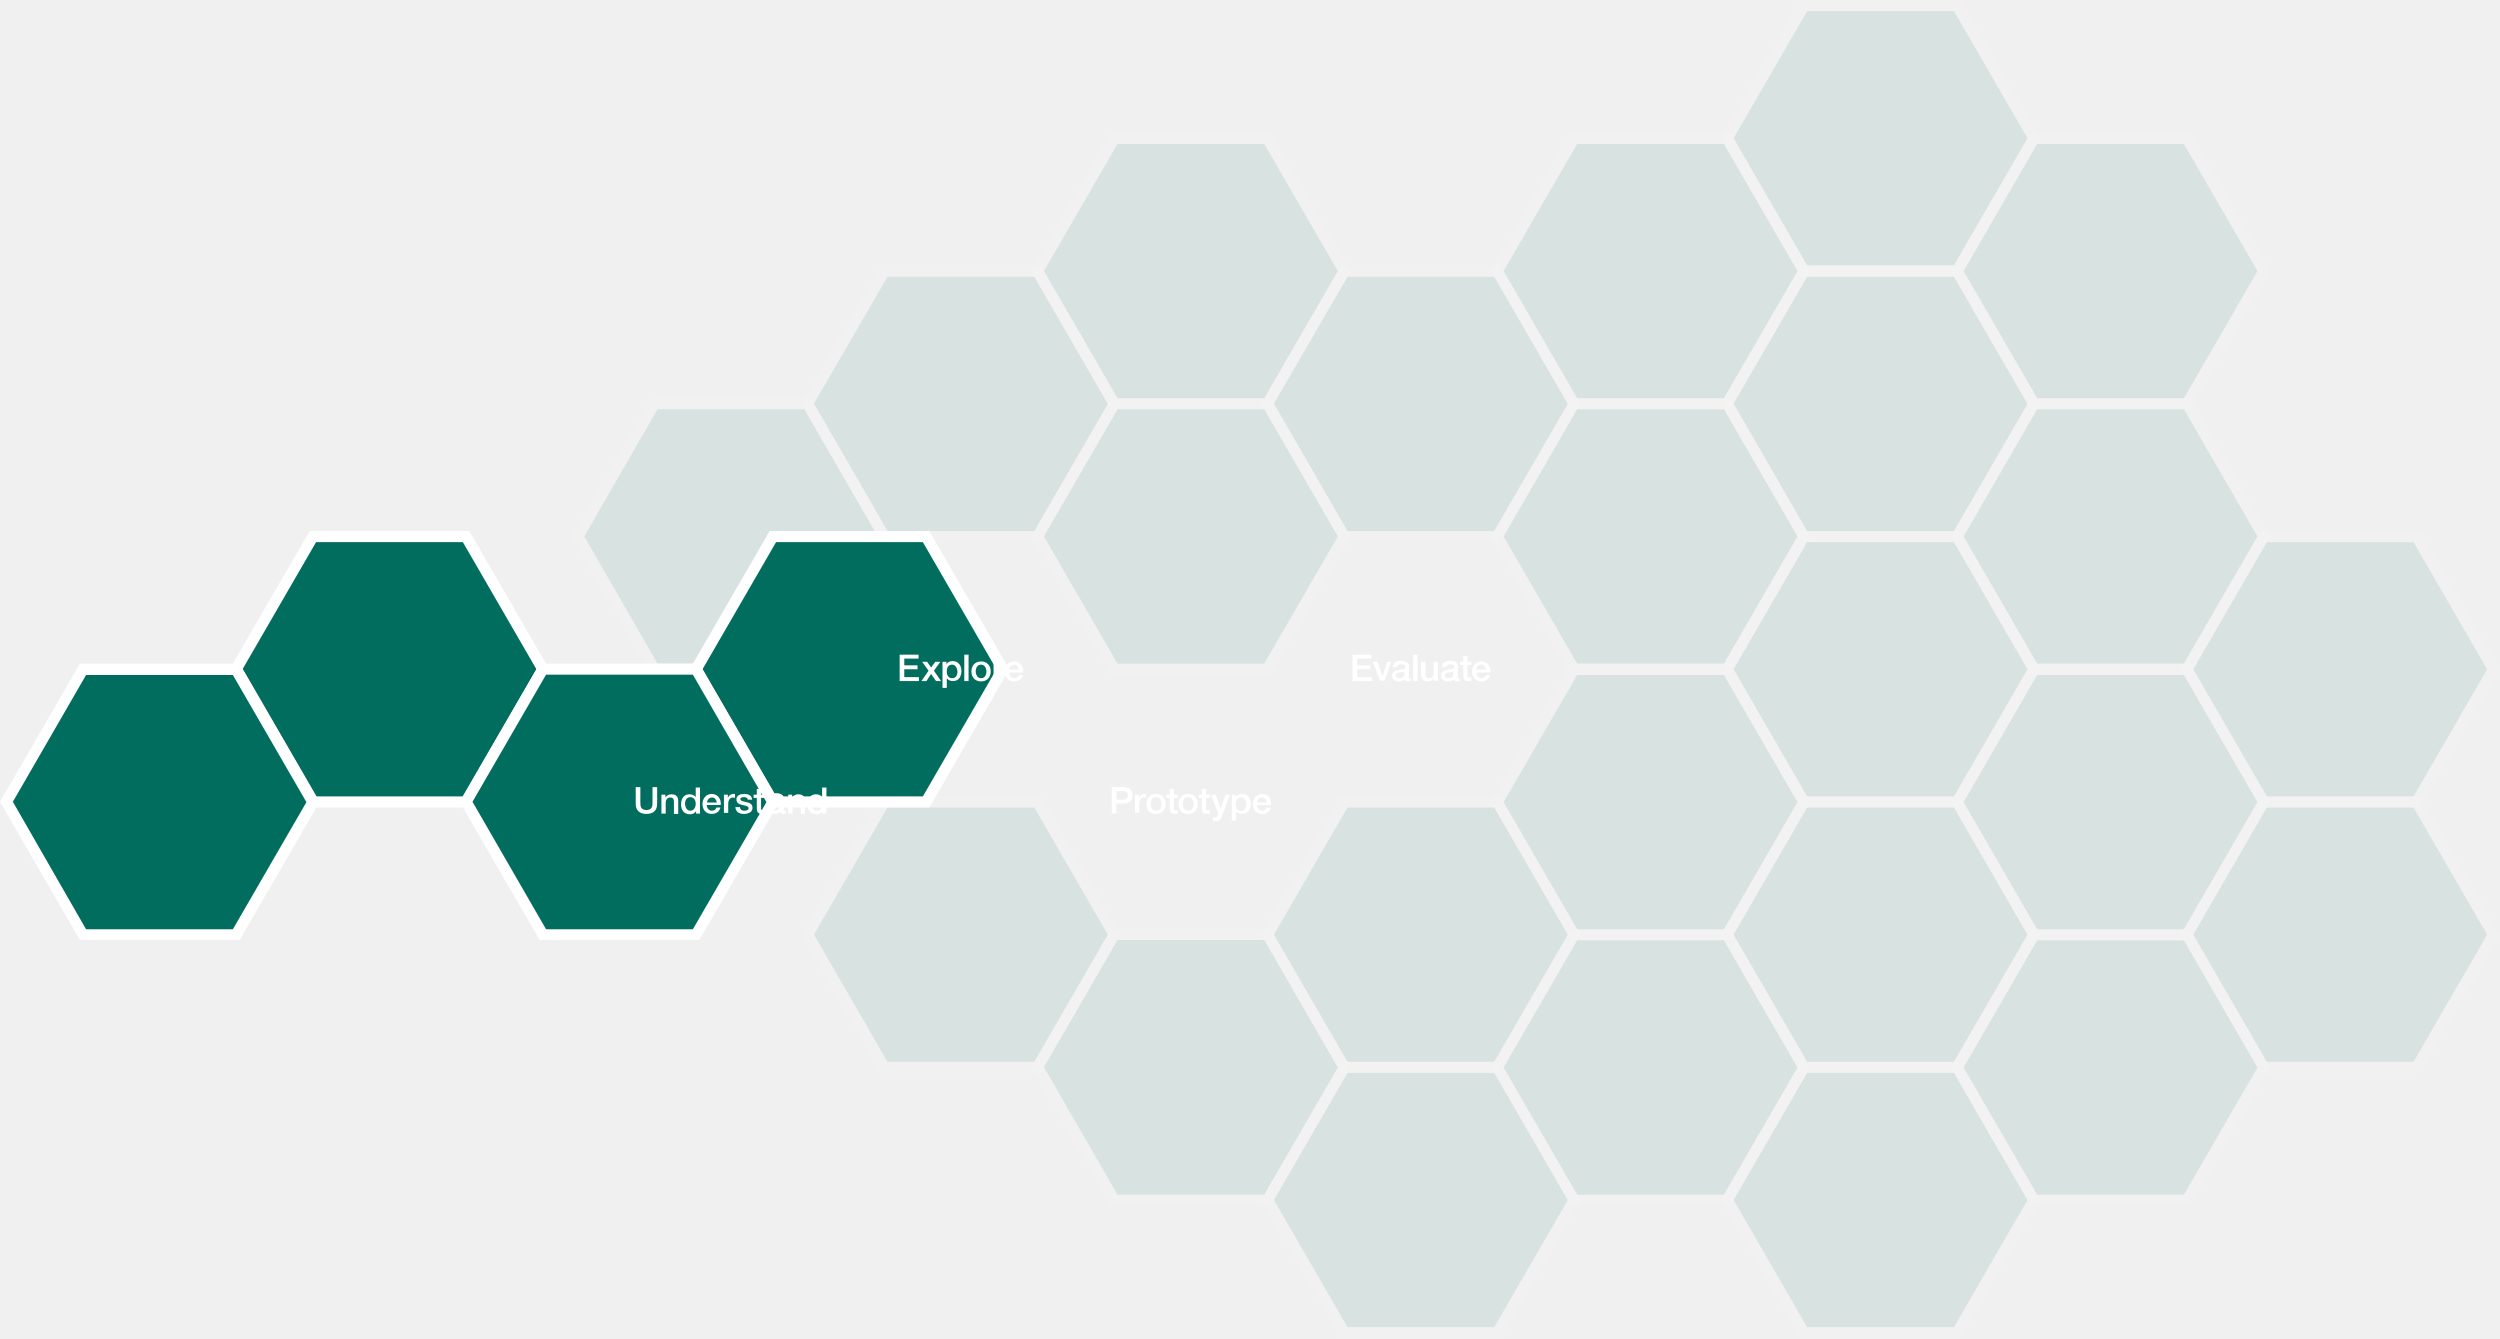
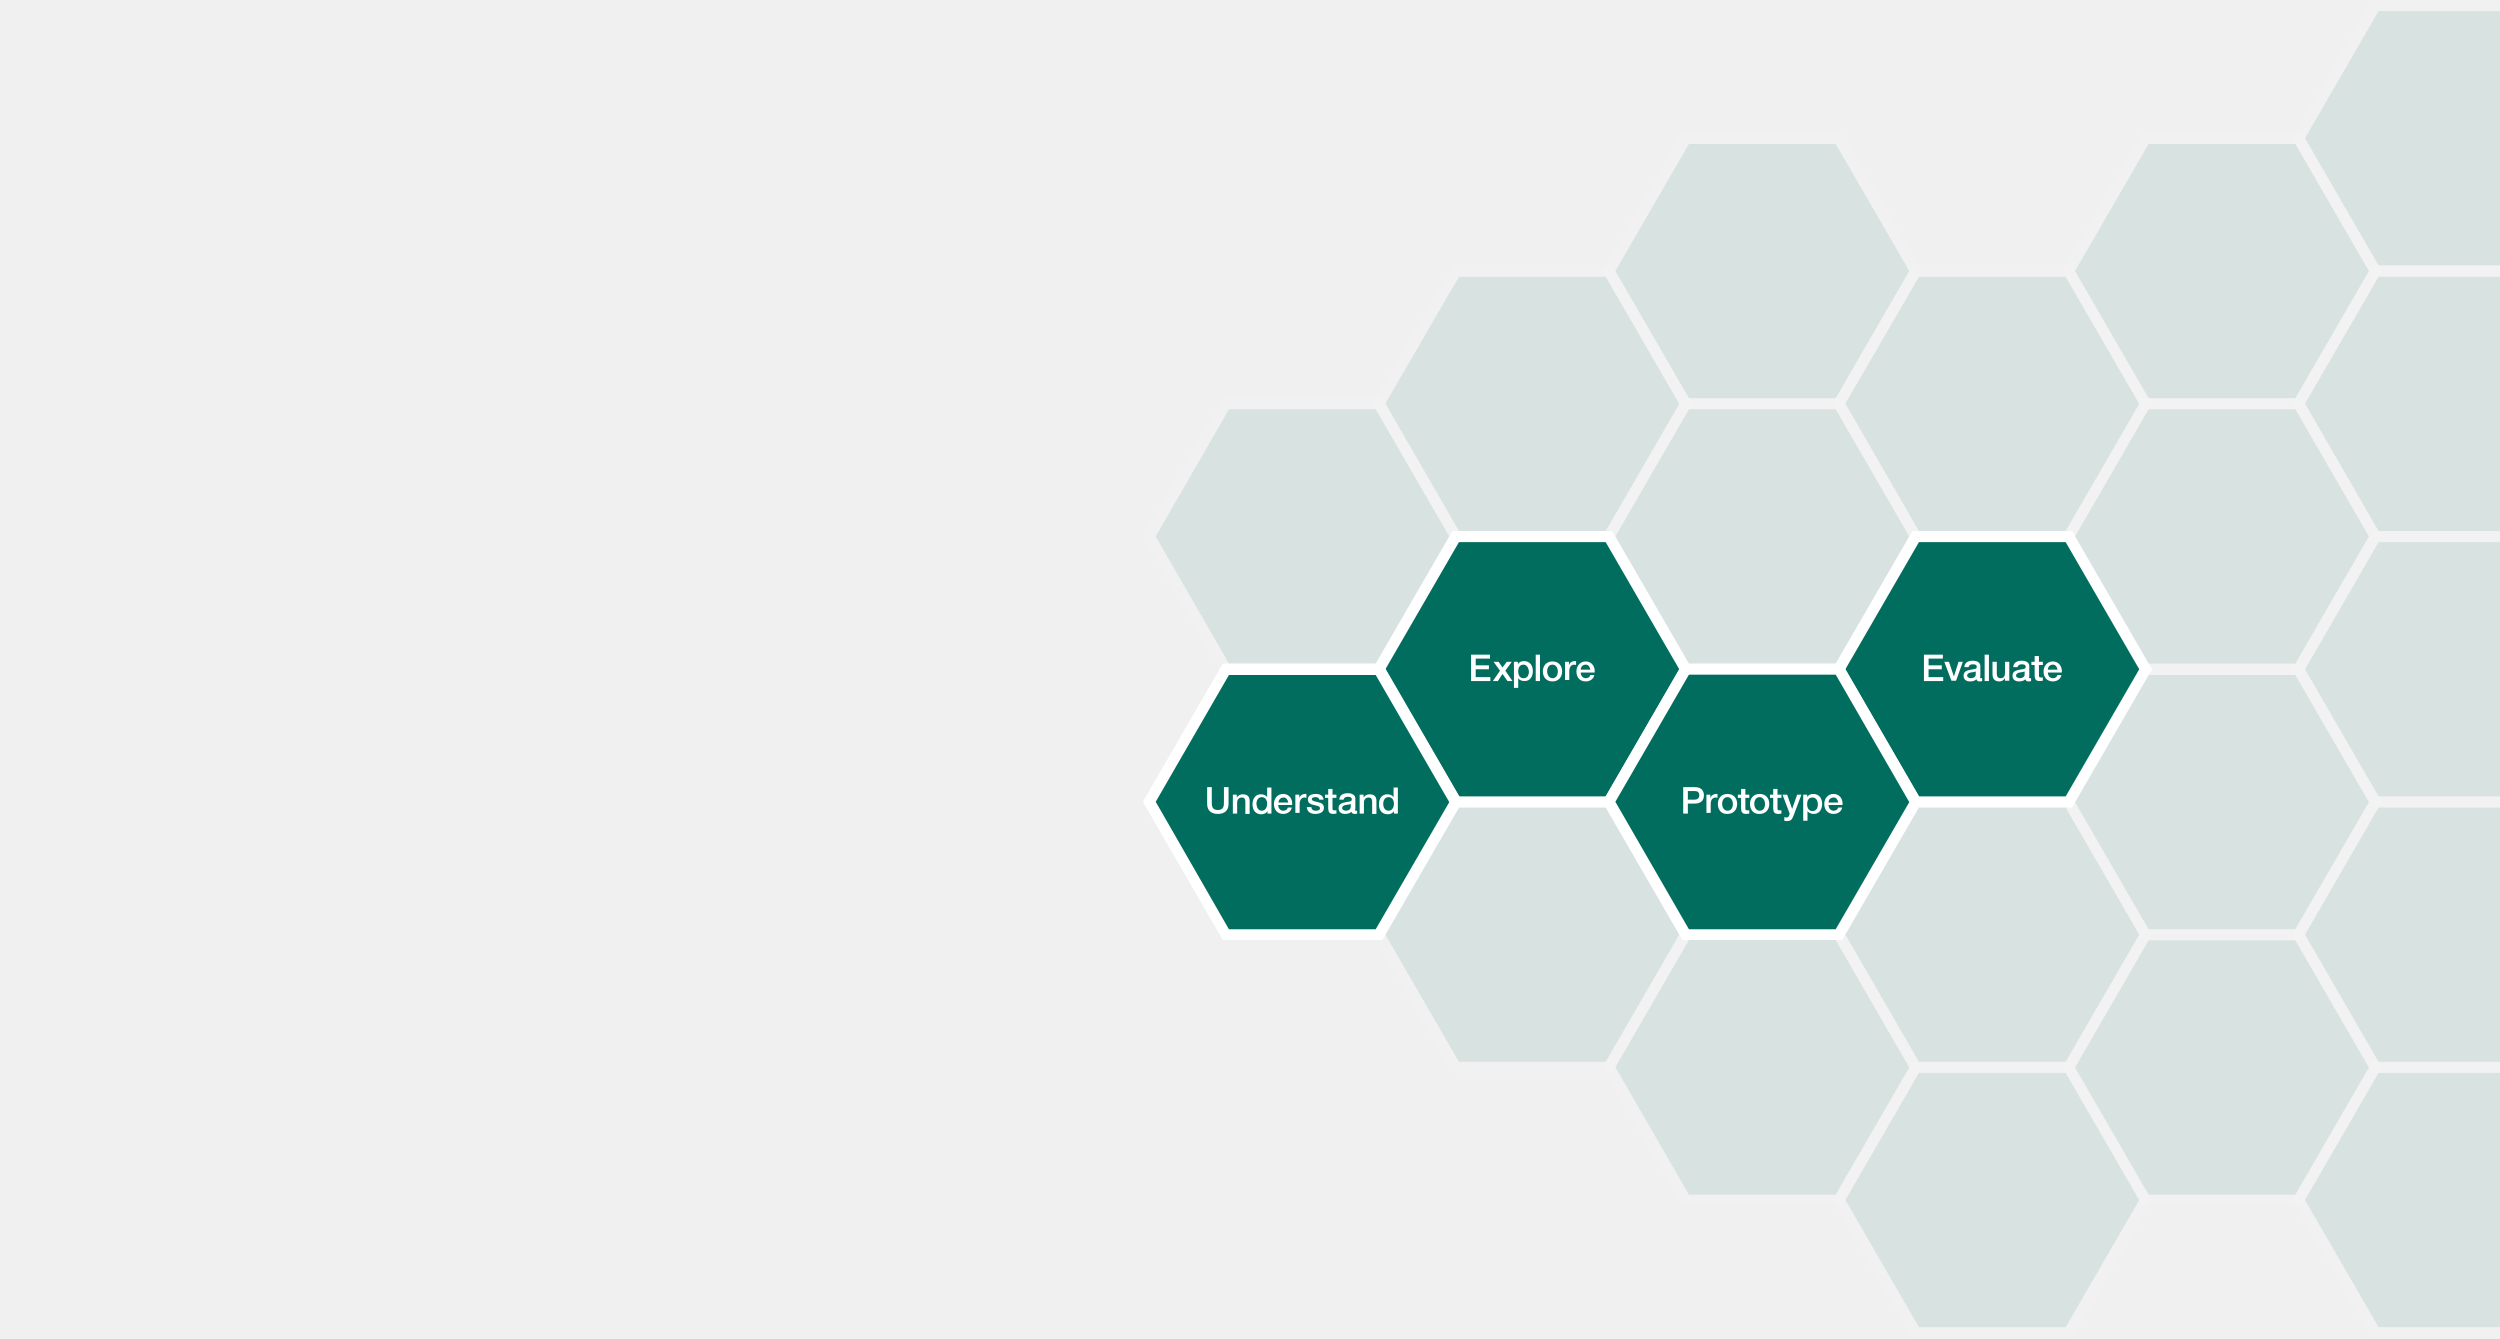
<svg xmlns="http://www.w3.org/2000/svg" width="700" height="374.7" enable-background="new 0 0 540 374.7">
  <g opacity=".1">
    <path fill="#006D5E" d="M87.6 150.2l-21.4-37.2 21.4-37.1h42.9l21.5 37.1-21.5 37.2z" />
    <path fill="#fff" d="M131.4 151.8h-44.7l-22.3-38.8 22.4-38.7h44.7l22.4 38.7-22.5 38.8zm-42.9-3.1h41.1l20.6-35.6-20.6-35.6h-41.1l-20.6 35.5 20.6 35.7z" />
  </g>
  <g opacity=".1">
    <path fill="#006D5E" d="M23.2 187.4l-21.4-37.2 21.4-37.2h43l21.4 37.2-21.4 37.2z" />
    <path fill="#fff" d="M67.1 188.9h-44.7l-22.4-38.7 22.4-38.7h44.7l22.4 38.7-22.4 38.7zm-43-3.1h41.1l20.6-35.6-20.6-35.6h-41.1l-20.5 35.6 20.5 35.6z" />
  </g>
  <path fill="#006D5E" d="M87.6 224.5l-21.4-37.1 21.4-37.2h42.9l21.5 37.2-21.5 37.1z" />
  <path fill="#fff" d="M131.4 226.1h-44.7l-22.4-38.7 22.4-38.7h44.7l22.4 38.7-22.4 38.7zm-42.9-3.1h41.1l20.6-35.6-20.6-35.6h-41.1l-20.6 35.6 20.6 35.6z" />
  <g opacity=".1">
    <path fill="#006D5E" d="M152 113l-21.5-37.1 21.5-37.2h42.9l21.5 37.2-21.5 37.1z" />
    <path fill="#fff" d="M195.8 114.6h-44.7l-22.4-38.7 22.4-38.7h44.7l22.4 38.7-22.4 38.7zm-42.9-3.1h41.1l20.6-35.6-20.6-35.6h-41.1l-20.6 35.6 20.6 35.6z" />
  </g>
  <g opacity=".1">
    <path fill="#006D5E" d="M152 187.4l-21.5-37.2 21.5-37.2h42.9l21.5 37.2-21.5 37.2z" />
    <path fill="#fff" d="M195.8 188.9h-44.7l-22.4-38.7 22.4-38.7h44.7l22.4 38.7-22.4 38.7zm-42.9-3.1h41.1l20.6-35.6-20.6-35.6h-41.1l-20.6 35.6 20.6 35.6z" />
  </g>
  <g opacity=".1">
    <path fill="#006D5E" d="M216.4 150.2l-21.5-37.2 21.5-37.1h42.9l21.4 37.1-21.4 37.2z" />
    <path fill="#fff" d="M260.2 151.8h-44.7l-22.4-38.8 22.4-38.7h44.7l22.4 38.7-22.4 38.8zm-42.9-3.1h41.1l20.6-35.6-20.6-35.6h-41.1l-20.6 35.5 20.6 35.7z" />
  </g>
  <path fill="#006D5E" d="M216.4 224.5l-21.5-37.1 21.5-37.2h42.9l21.4 37.2-21.4 37.1z" />
  <path fill="#fff" d="M260.2 226.1h-44.7l-22.4-38.7 22.4-38.7h44.7l22.4 38.7-22.4 38.7zm-42.9-3.1h41.1l20.6-35.6-20.6-35.6h-41.1l-20.6 35.6 20.6 35.6z" />
  <g opacity=".1">
    <path fill="#006D5E" d="M280.7 113l-21.4-37.1 21.4-37.2h42.9l21.5 37.2-21.5 37.1z" />
    <path fill="#fff" d="M324.5 114.6h-44.7l-22.4-38.7 22.4-38.7h44.7l22.4 38.7-22.4 38.7zm-42.9-3.1h41.1l20.6-35.6-20.6-35.6h-41.1l-20.6 35.6 20.6 35.6z" />
  </g>
  <g opacity=".1">
    <path fill="#006D5E" d="M280.7 187.4l-21.4-37.2 21.4-37.2h42.9l21.5 37.2-21.5 37.2z" />
    <path fill="#fff" d="M324.5 188.9h-44.7l-22.4-38.7 22.4-38.7h44.7l22.4 38.7-22.4 38.7zm-42.9-3.1h41.1l20.6-35.6-20.6-35.6h-41.1l-20.6 35.6 20.6 35.6z" />
  </g>
  <g opacity=".1">
    <path fill="#006D5E" d="M345.1 75.9l-21.5-37.2 21.5-37.2h42.9l21.5 37.2-21.5 37.2z" />
    <path fill="#fff" d="M388.9 77.4h-44.7l-22.4-38.7 22.4-38.7h44.7l22.4 38.7-22.4 38.7zm-42.9-3.1h41.1l20.6-35.6-20.6-35.6h-41.1l-20.6 35.6 20.6 35.6z" />
  </g>
  <g opacity=".1">
    <path fill="#006D5E" d="M345.1 150.2l-21.5-37.2 21.5-37.1h42.9l21.5 37.1-21.5 37.2z" />
    <path fill="#fff" d="M388.9 151.8h-44.7l-22.3-38.8 22.4-38.7h44.7l22.4 38.7-22.5 38.8zm-42.9-3.1h41.1l20.6-35.6-20.6-35.6h-41.1l-20.6 35.5 20.6 35.7z" />
  </g>
  <g opacity=".1">
    <path fill="#006D5E" d="M345.1 224.5l-21.5-37.1 21.5-37.2h42.9l21.5 37.2-21.5 37.1z" />
    <path fill="#fff" d="M388.9 226.1h-44.7l-22.4-38.7 22.4-38.7h44.7l22.4 38.7-22.4 38.7zm-42.9-3.1h41.1l20.6-35.6-20.6-35.6h-41.1l-20.6 35.6 20.6 35.6z" />
  </g>
  <path fill="#006D5E" d="M23.2 261.7l-21.4-37.2 21.4-37.1h43l21.4 37.1-21.4 37.2z" />
  <path fill="#fff" d="M67.1 263.2h-44.7l-22.4-38.7 22.4-38.7h44.7l22.4 38.7-22.4 38.7zm-43-3h41.1l20.6-35.6-20.6-35.6h-41.1l-20.5 35.5 20.5 35.7z" />
  <g opacity=".1">
    <path fill="#006D5E" d="M87.6 298.9l-21.4-37.2 21.4-37.2h42.9l21.5 37.2-21.5 37.2z" />
    <path fill="#fff" d="M131.4 300.4h-44.7l-22.4-38.7 22.4-38.7h44.7l22.4 38.7-22.4 38.7zm-42.9-3.1h41.1l20.6-35.6-20.6-35.6h-41.1l-20.6 35.6 20.6 35.6z" />
  </g>
  <g opacity=".1">
    <path fill="#006D5E" d="M152 336l-21.5-37.1 21.5-37.2h42.9l21.5 37.2-21.5 37.1z" />
    <path fill="#fff" d="M195.8 337.6h-44.7l-22.4-38.7 22.4-38.7h44.7l22.4 38.7-22.4 38.7zm-42.9-3.1h41.1l20.6-35.6-20.6-35.7h-41.1l-20.6 35.6 20.6 35.7z" />
  </g>
  <path fill="#006D5E" d="M152 261.7l-21.5-37.2 21.5-37.1h42.9l21.5 37.1-21.5 37.2z" />
  <path fill="#fff" d="M195.8 263.2h-44.7l-22.4-38.7 22.4-38.7h44.7l22.4 38.7-22.4 38.7zm-42.9-3h41.1l20.6-35.6-20.6-35.7h-41.1l-20.6 35.6 20.6 35.7z" />
  <g opacity=".1">
    <path fill="#006D5E" d="M216.4 373.2l-21.5-37.2 21.5-37.1h42.9l21.4 37.1-21.4 37.2z" />
    <path fill="#fff" d="M260.2 374.7h-44.7l-22.4-38.7 22.4-38.7h44.7l22.4 38.7-22.4 38.7zm-42.9-3.1h41.1l20.6-35.6-20.6-35.6h-41.1l-20.6 35.6 20.6 35.6z" />
  </g>
  <g opacity=".1">
    <path fill="#006D5E" d="M216.4 298.9l-21.5-37.2 21.5-37.2h42.9l21.4 37.2-21.4 37.2z" />
    <path fill="#fff" d="M260.2 300.4h-44.7l-22.4-38.7 22.4-38.7h44.7l22.4 38.7-22.4 38.7zm-42.9-3.1h41.1l20.6-35.6-20.6-35.6h-41.1l-20.6 35.6 20.6 35.6z" />
  </g>
  <g opacity=".1">
    <path fill="#006D5E" d="M280.7 336l-21.4-37.1 21.4-37.2h42.9l21.5 37.2-21.5 37.1z" />
    <path fill="#fff" d="M324.5 337.6h-44.7l-22.4-38.7 22.4-38.7h44.7l22.4 38.7-22.4 38.7zm-42.9-3.1h41.1l20.6-35.6-20.6-35.6h-41.1l-20.6 35.6 20.6 35.6z" />
  </g>
  <g opacity=".1">
    <path fill="#006D5E" d="M280.7 261.7l-21.4-37.2 21.4-37.1h42.9l21.5 37.1-21.5 37.2z" />
    <path fill="#fff" d="M324.5 263.2h-44.7l-22.4-38.7 22.4-38.7h44.7l22.4 38.7-22.4 38.7zm-42.9-3h41.1l20.6-35.6-20.6-35.6h-41.1l-20.6 35.6 20.6 35.6z" />
  </g>
  <g opacity=".1">
    <path fill="#006D5E" d="M345.1 373.2l-21.5-37.2 21.5-37.1h42.9l21.5 37.1-21.5 37.2z" />
    <path fill="#fff" d="M388.9 374.7h-44.7l-22.3-38.7 22.4-38.7h44.7l22.4 38.7-22.5 38.7zm-42.9-3.1h41.1l20.6-35.6-20.6-35.6h-41.1l-20.6 35.6 20.6 35.6z" />
  </g>
  <g opacity=".1">
    <path fill="#006D5E" d="M345.1 298.9l-21.5-37.2 21.5-37.2h42.9l21.5 37.2-21.5 37.2z" />
    <path fill="#fff" d="M388.9 300.4h-44.7l-22.4-38.7 22.4-38.7h44.7l22.4 38.7-22.4 38.7zm-42.9-3.1h41.1l20.6-35.6-20.6-35.6h-41.1l-20.6 35.6 20.6 35.6z" />
  </g>
  <g opacity=".1">
    <path fill="#006D5E" d="M409.5 113l-21.5-37.1 21.5-37.2h42.9l21.4 37.2-21.4 37.1z" />
    <path fill="#fff" d="M453.3 114.6h-44.7l-22.4-38.7 22.4-38.7h44.7l22.4 38.7-22.4 38.7zm-42.9-3.1h41.1l20.6-35.6-20.6-35.6h-41.1l-20.6 35.6 20.6 35.6z" />
  </g>
  <g opacity=".1">
    <path fill="#006D5E" d="M409.5 187.4l-21.5-37.2 21.5-37.2h42.9l21.4 37.2-21.4 37.2z" />
    <path fill="#fff" d="M453.3 188.9h-44.7l-22.4-38.7 22.4-38.7h44.7l22.4 38.7-22.4 38.7zm-42.9-3.1h41.1l20.6-35.6-20.6-35.6h-41.1l-20.6 35.6 20.6 35.6z" />
  </g>
  <g opacity=".1">
    <path fill="#006D5E" d="M473.8 224.5l-21.4-37.1 21.4-37.2h43l21.4 37.2-21.4 37.1z" />
    <path fill="#fff" d="M517.6 226.1h-44.7l-22.4-38.7 22.4-38.7h44.7l22.4 38.7-22.4 38.7zm-42.9-3.1h41.1l20.6-35.6-20.6-35.6h-41.1l-20.6 35.6 20.6 35.6z" />
  </g>
  <g opacity=".1">
    <path fill="#006D5E" d="M409.5 336l-21.5-37.1 21.5-37.2h42.9l21.4 37.2-21.4 37.1z" />
    <path fill="#fff" d="M453.3 337.6h-44.7l-22.4-38.7 22.4-38.7h44.7l22.4 38.7-22.4 38.7zm-42.9-3.1h41.1l20.6-35.6-20.6-35.6h-41.1l-20.6 35.6 20.6 35.6z" />
  </g>
  <g opacity=".1">
    <path fill="#006D5E" d="M409.5 261.7l-21.5-37.2 21.5-37.1h42.9l21.4 37.1-21.4 37.2z" />
    <path fill="#fff" d="M453.3 263.2h-44.7l-22.4-38.7 22.4-38.7h44.7l22.4 38.7-22.4 38.7zm-42.9-3h41.1l20.6-35.6-20.6-35.6h-41.1l-20.6 35.6 20.6 35.6z" />
  </g>
  <g opacity=".1">
    <path fill="#006D5E" d="M473.8 298.9l-21.4-37.2 21.4-37.2h43l21.4 37.2-21.4 37.2z" />
    <path fill="#fff" d="M517.6 300.4h-44.7l-22.4-38.7 22.4-38.7h44.7l22.4 38.7-22.4 38.7zm-42.9-3.1h41.1l20.6-35.6-20.6-35.6h-41.1l-20.6 35.6 20.6 35.6z" />
  </g>
  <g fill="#fff">
    <path d="M18 220.4h1.3v4.3c0 1 .1 2.1 1.7 2.1s1.7-1.1 1.7-2.1v-4.3h1.3v4.7c0 1.9-1.2 2.8-3 2.8s-3-.9-3-2.8v-4.7zM25.2 222.5h1.1v.8c.4-.6 1-.9 1.7-.9 1.2 0 1.9.6 1.9 1.8v3.7h-1.2v-3.4c0-.8-.3-1.2-1-1.2-.8 0-1.3.6-1.3 1.4v3.1h-1.2v-5.3zM36 227.8h-1.1v-.7c-.3.6-1 .9-1.7.9-1.7 0-2.5-1.2-2.5-2.8 0-1.9 1.1-2.8 2.3-2.8.7 0 1.4.2 1.8.8v-2.7h1.2v7.3zm-2.7-.8c1 0 1.5-1 1.5-1.9 0-1.2-.6-1.9-1.5-1.9-1.1 0-1.5 1-1.5 1.9.1 1 .5 1.9 1.5 1.9zM37.9 225.4c0 .8.5 1.6 1.4 1.6.7 0 1.1-.3 1.3-.9h1.1c-.2 1.2-1.3 1.8-2.4 1.8-1.7 0-2.6-1.2-2.6-2.8 0-1.5 1-2.8 2.6-2.8 1.7 0 2.7 1.5 2.5 3.1h-3.9zm2.8-.7c-.1-.7-.5-1.4-1.3-1.4s-1.4.6-1.4 1.4h2.7zM42.7 222.5h1.1v1c.1-.6.8-1.2 1.6-1.2h.4v1.1l-.5-.1c-.8 0-1.4.6-1.4 1.8v2.5h-1.2v-5.1zM47.2 226.1c.1.7.6.9 1.2.9.5 0 1.2-.1 1.2-.7s-.9-.7-1.7-.9c-.9-.2-1.7-.5-1.7-1.6 0-1.2 1.3-1.5 2.2-1.5 1.1 0 2.1.4 2.2 1.6h-1.2c-.1-.6-.6-.7-1.1-.7-.3 0-1 .1-1 .5 0 .6.9.7 1.7.9.9.2 1.7.5 1.7 1.6 0 1.3-1.3 1.7-2.4 1.7-1.4 0-2.3-.6-2.4-1.9h1.3zM51 222.5h.9v-1.6h1.2v1.6h1.1v.9h-1.1v2.8c0 .5 0 .7.6.7h.5v.9l-.8.1c-1.2 0-1.4-.5-1.5-1.4v-3.1h-.9v-.9zM59.4 226.6c0 .3.1.4.3.4h.3v.8c-.2.1-.5.1-.7.1-.5 0-.8-.2-.9-.6-.5.5-1.2.6-1.8.6-1 0-1.8-.5-1.8-1.6 0-1.3 1.1-1.5 2.1-1.7.9-.2 1.6-.1 1.6-.8 0-.6-.6-.7-1.1-.7-.7 0-1.1.3-1.2.8h-1.2c.1-1.4 1.2-1.8 2.4-1.8 1 0 2.1.4 2.1 1.5v3zm-1.2-1.5c-.4.2-.9.2-1.4.3-.5.1-1 .3-1 .9 0 .5.7.7 1.1.7.5 0 1.3-.3 1.3-1v-.9zM60.7 222.5h1.1v.8c.4-.6 1-.9 1.7-.9 1.2 0 1.9.6 1.9 1.8v3.7h-1.2v-3.4c0-.8-.3-1.2-1-1.2-.8 0-1.3.6-1.3 1.4v3.1h-1.2v-5.3zM71.4 227.8h-1.1v-.7c-.3.6-1 .9-1.7.9-1.7 0-2.5-1.2-2.5-2.8 0-1.9 1.1-2.8 2.3-2.8.7 0 1.4.2 1.8.8v-2.7h1.2v7.3zm-2.6-.8c1 0 1.5-1 1.5-1.9 0-1.2-.6-1.9-1.5-1.9-1.1 0-1.5 1-1.5 1.9 0 1 .5 1.9 1.5 1.9z" />
  </g>
  <g fill="#fff">
    <path d="M91.9 183.3h5.3v1.1h-4v1.9h3.7v1.1h-3.7v2.2h4.1v1.1h-5.4v-7.4zM100 187.8l-1.8-2.5h1.4l1.1 1.6 1.2-1.6h1.4l-1.8 2.5 2 2.9h-1.4l-1.4-2-1.3 2h-1.4l2-2.9zM103.9 185.3h1.1v.7c.3-.6 1-.9 1.7-.9 1.7 0 2.5 1.3 2.5 2.8 0 1.4-.7 2.8-2.3 2.8-.7 0-1.4-.2-1.8-.8v2.7h-1.2v-7.3zm2.7.8c-1 0-1.5.7-1.5 1.9 0 1.1.5 1.9 1.5 1.9 1.1 0 1.5-.9 1.5-1.9-.1-1-.6-1.9-1.5-1.9zM110 183.3h1.2v7.4h-1.2v-7.4zM112 188c0-1.6 1-2.8 2.7-2.8 1.7 0 2.7 1.2 2.7 2.8 0 1.6-1 2.8-2.7 2.8-1.7 0-2.7-1.2-2.7-2.8zm4.2 0c0-.9-.5-1.9-1.5-1.9-1.1 0-1.5 1-1.5 1.9 0 .9.5 1.9 1.5 1.9 1.1 0 1.5-1 1.5-1.9zM118.2 185.3h1.1v1c.1-.6.8-1.2 1.6-1.2h.4v1.1l-.5-.1c-.8 0-1.4.6-1.4 1.8v2.5h-1.2v-5.1zM122.6 188.3c0 .8.5 1.6 1.4 1.6.7 0 1.1-.3 1.3-.9h1.1c-.2 1.2-1.3 1.8-2.4 1.8-1.7 0-2.6-1.2-2.6-2.8 0-1.5 1-2.8 2.6-2.8 1.7 0 2.7 1.5 2.5 3.1h-3.9zm2.7-.8c-.1-.7-.5-1.4-1.3-1.4s-1.4.6-1.4 1.4h2.7z" />
  </g>
  <g fill="#fff">
    <path d="M151.3 220.4h3.3c2.1 0 2.5 1.4 2.5 2.3 0 .9-.4 2.3-2.5 2.3h-2v2.8h-1.3v-7.4zm1.3 3.5h1.9c.6 0 1.3-.3 1.3-1.2 0-1-.6-1.2-1.3-1.2h-1.9v2.4zM157.8 222.5h1.1v1c.1-.6.8-1.2 1.6-1.2h.4v1.1l-.5-.1c-.8 0-1.4.6-1.4 1.8v2.5h-1.2v-5.1zM161 225.1c0-1.6 1-2.8 2.7-2.8 1.7 0 2.7 1.2 2.7 2.8 0 1.6-1 2.8-2.7 2.8-1.7.1-2.7-1.1-2.7-2.8zm4.2 0c0-.9-.5-1.9-1.5-1.9-1.1 0-1.5 1-1.5 1.9 0 .9.5 1.9 1.5 1.9 1.1 0 1.5-.9 1.5-1.9zM166.6 222.5h.9v-1.6h1.2v1.6h1.1v.9h-1.1v2.8c0 .5 0 .7.6.7h.5v.9l-.8.1c-1.2 0-1.4-.5-1.5-1.4v-3.1h-.9v-.9zM170 225.1c0-1.6 1-2.8 2.7-2.8 1.7 0 2.7 1.2 2.7 2.8 0 1.6-1 2.8-2.7 2.8-1.7.1-2.7-1.1-2.7-2.8zm4.2 0c0-.9-.5-1.9-1.5-1.9-1.1 0-1.5 1-1.5 1.9 0 .9.5 1.9 1.5 1.9 1.1 0 1.5-.9 1.5-1.9zM175.6 222.5h.9v-1.6h1.2v1.6h1.1v.9h-1.1v2.8c0 .5 0 .7.6.7h.5v.9l-.8.1c-1.2 0-1.4-.5-1.5-1.4v-3.1h-.9v-.9zM179.1 222.5h1.3l1.4 4 1.4-4h1.2l-2.1 5.6c-.4 1-.6 1.8-1.9 1.8-.3 0-.5 0-.8-.1v-1l.6.1c.5 0 .7-.3.8-.7l.1-.4-2-5.3zM184.9 222.5h1.1v.7c.3-.6 1-.9 1.7-.9 1.7 0 2.5 1.3 2.5 2.8 0 1.4-.7 2.8-2.3 2.8-.7 0-1.4-.2-1.8-.8v2.7h-1.2v-7.3zm2.6.8c-1 0-1.5.7-1.5 1.9 0 1.1.5 1.9 1.5 1.9 1.1 0 1.5-.9 1.5-1.9 0-1-.5-1.9-1.5-1.9zM192 225.4c0 .8.5 1.6 1.4 1.6.7 0 1.1-.3 1.3-.9h1.1c-.2 1.2-1.3 1.8-2.4 1.8-1.7 0-2.6-1.2-2.6-2.8 0-1.5 1-2.8 2.6-2.8 1.7 0 2.7 1.5 2.5 3.1h-3.9zm2.7-.7c-.1-.7-.5-1.4-1.3-1.4s-1.4.6-1.4 1.4h2.7z" />
  </g>
  <g fill="#fff">
    <path d="M218.7 183.3h5.3v1.1h-4v1.9h3.7v1.1h-3.7v2.2h4.1v1.1h-5.4v-7.4zM224.4 185.3h1.3l1.4 4.1 1.3-4.1h1.2l-1.9 5.3h-1.3l-2-5.3zM234.4 189.5c0 .3.1.4.3.4h.3v.8c-.2.1-.5.1-.7.1-.5 0-.8-.2-.9-.6-.5.5-1.2.6-1.8.6-1 0-1.8-.5-1.8-1.6 0-1.3 1.1-1.5 2.1-1.7.9-.2 1.6-.1 1.6-.8 0-.6-.6-.7-1.1-.7-.7 0-1.1.3-1.2.8h-1.2c.1-1.4 1.2-1.8 2.4-1.8 1 0 2.1.4 2.1 1.5v3zm-1.2-1.5c-.4.2-.9.2-1.4.3-.5.1-1 .3-1 .9 0 .5.7.7 1.1.7.5 0 1.3-.3 1.3-1v-.9zM235.7 183.3h1.2v7.4h-1.2v-7.4zM242.6 190.6h-1.2v-.7c-.3.5-.9.9-1.5.9-1.4 0-2-.7-2-2.1v-3.4h1.2v3.3c0 .9.4 1.3 1 1.3 1 0 1.3-.6 1.3-1.5v-3.1h1.2v5.3zM248.1 189.5c0 .3.1.4.3.4h.3v.8c-.2.1-.5.1-.7.1-.5 0-.8-.2-.9-.6-.5.5-1.2.6-1.8.6-1 0-1.8-.5-1.8-1.6 0-1.3 1.1-1.5 2.1-1.7.9-.2 1.6-.1 1.6-.8 0-.6-.6-.7-1.1-.7-.7 0-1.1.3-1.2.8h-1.2c.1-1.4 1.2-1.8 2.4-1.8 1 0 2.1.4 2.1 1.5v3zm-1.2-1.5c-.4.2-.9.2-1.4.3-.5.1-1 .3-1 .9 0 .5.7.7 1.1.7.5 0 1.3-.3 1.3-1v-.9zM248.8 185.3h.9v-1.6h1.2v1.6h1.1v.9h-1.1v2.8c0 .5 0 .7.6.7h.5v.9l-.8.1c-1.2 0-1.4-.5-1.5-1.4v-3.1h-.9v-.9zM253.4 188.3c0 .8.5 1.6 1.4 1.6.7 0 1.1-.3 1.3-.9h1.1c-.2 1.2-1.3 1.8-2.4 1.8-1.7 0-2.6-1.2-2.6-2.8 0-1.5 1-2.8 2.6-2.8 1.7 0 2.7 1.5 2.5 3.1h-3.9zm2.7-.8c-.1-.7-.5-1.4-1.3-1.4s-1.4.6-1.4 1.4h2.7z" />
  </g>
  <style>
-     svg &gt; g {
-       transform: translateX(160px);
+     svg {
+       transform: translateX(320px);
    }
  </style>
</svg>
